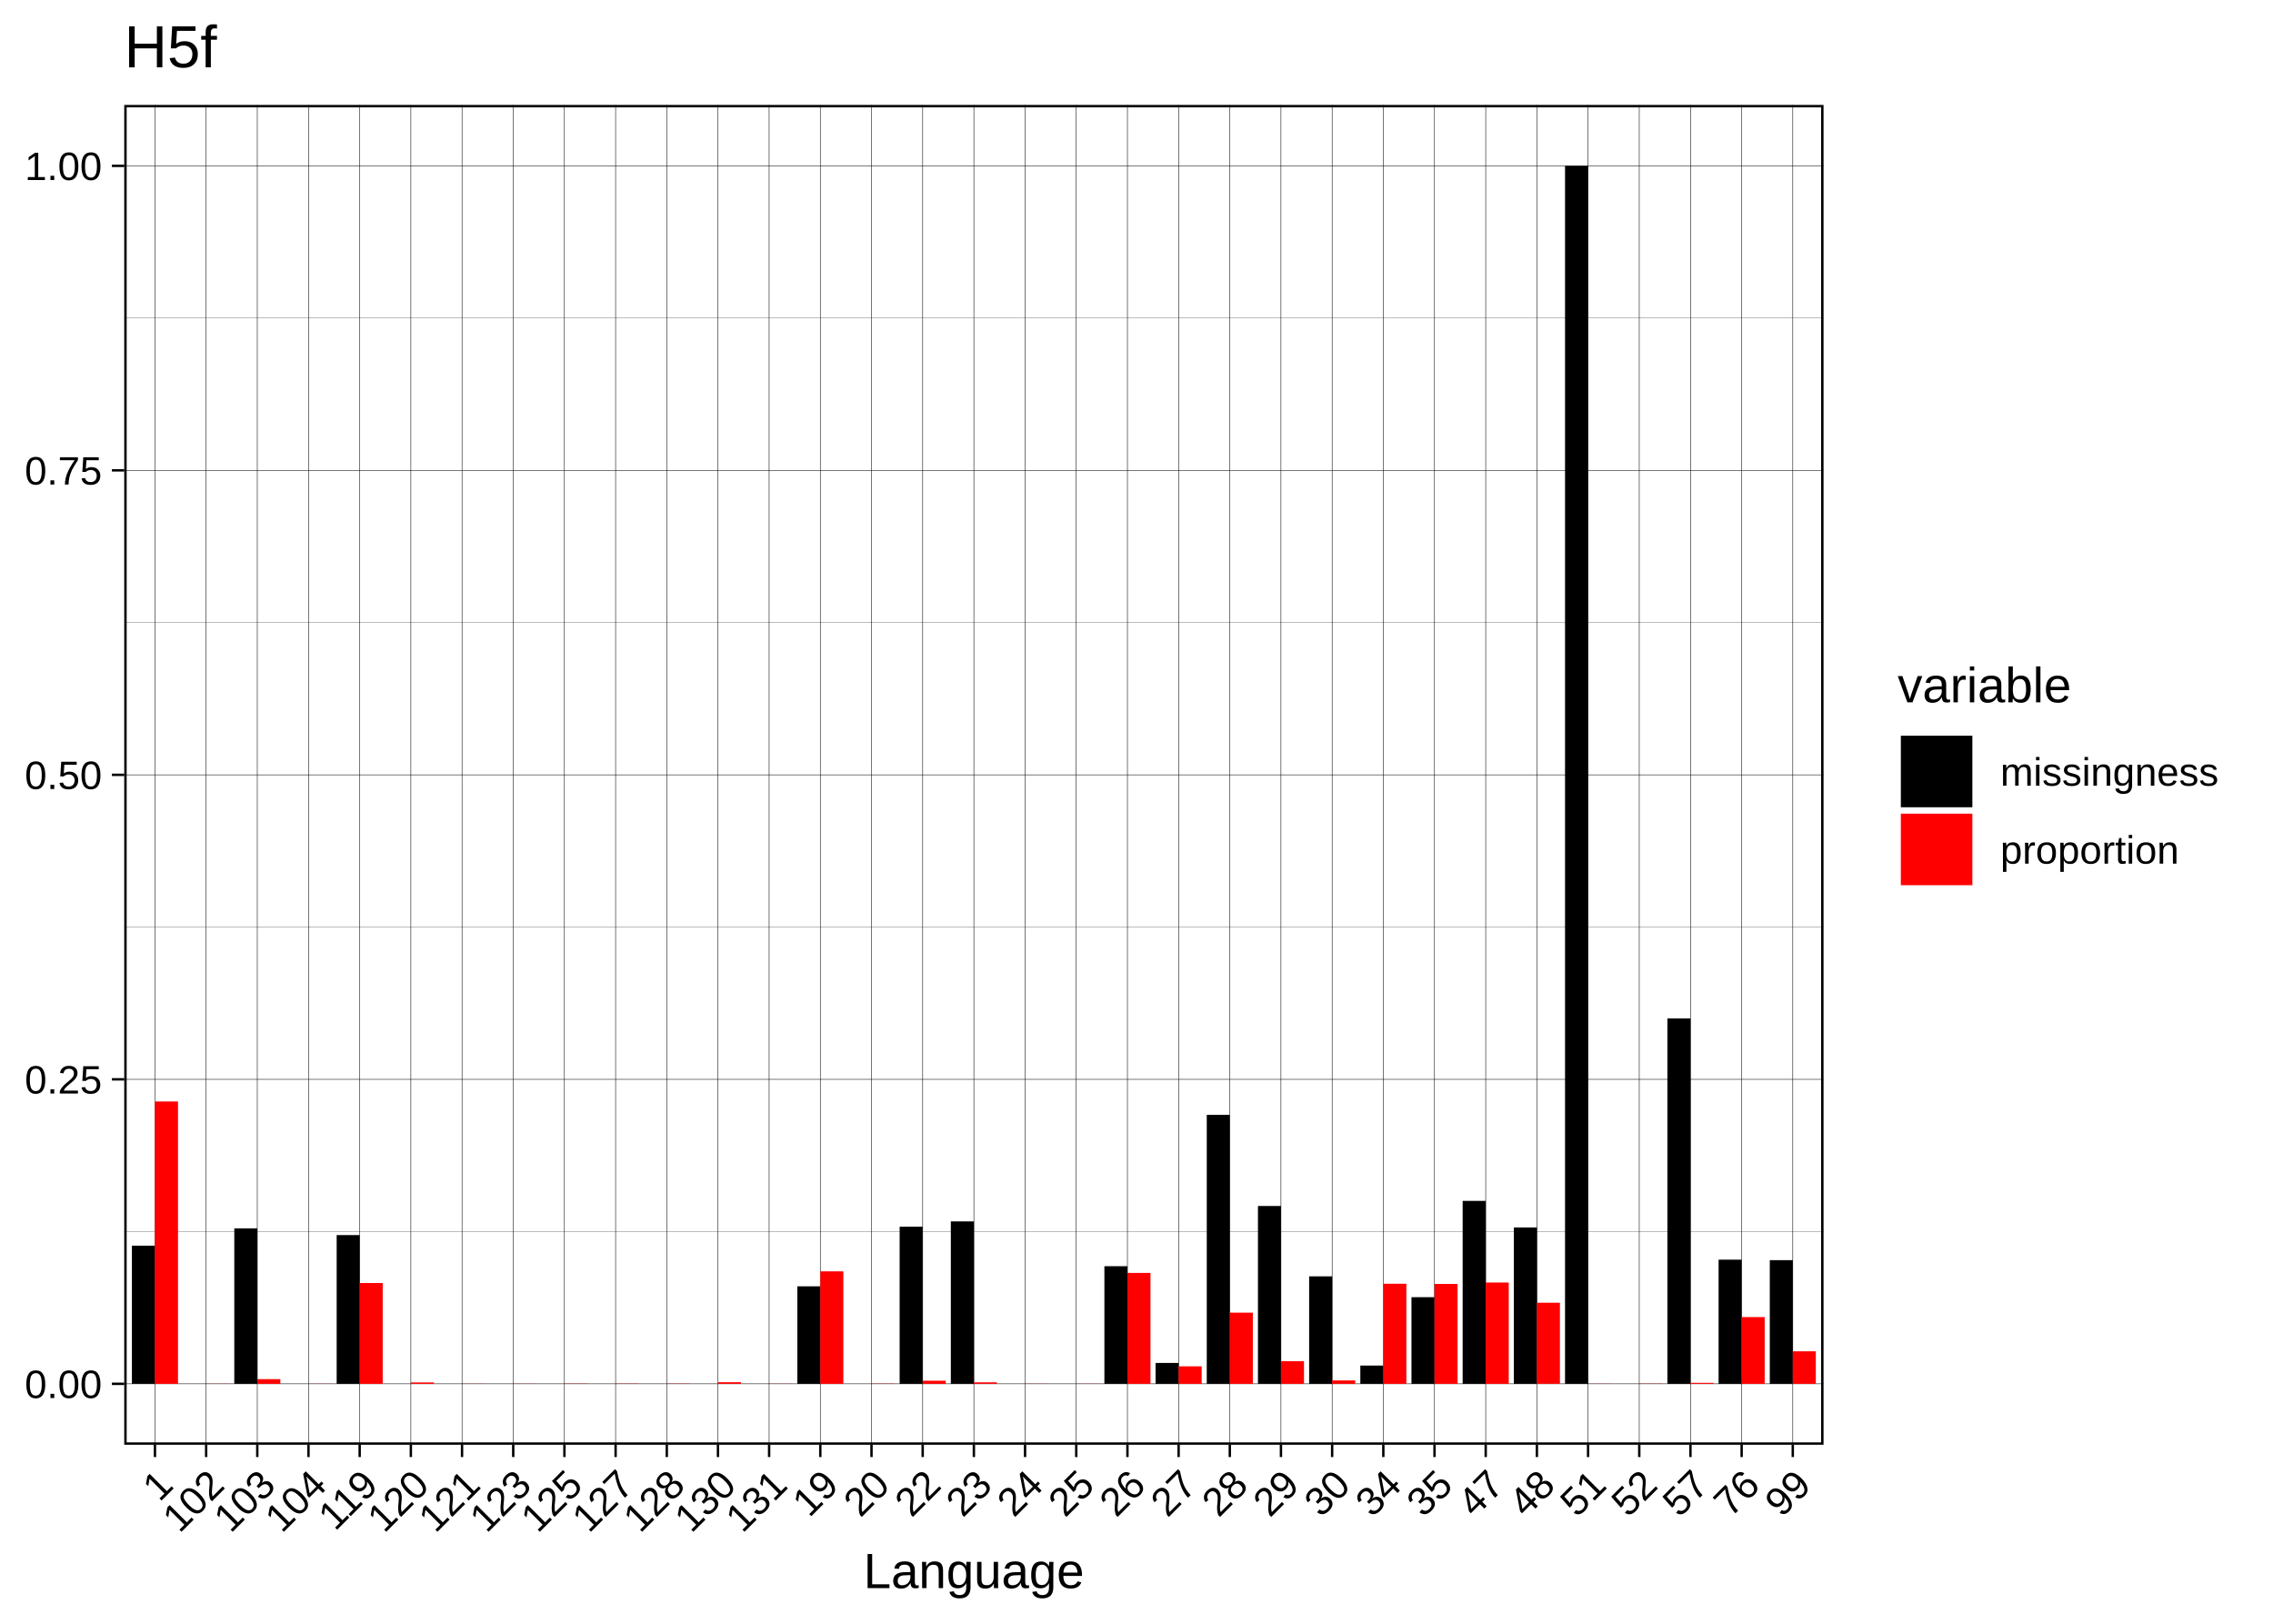
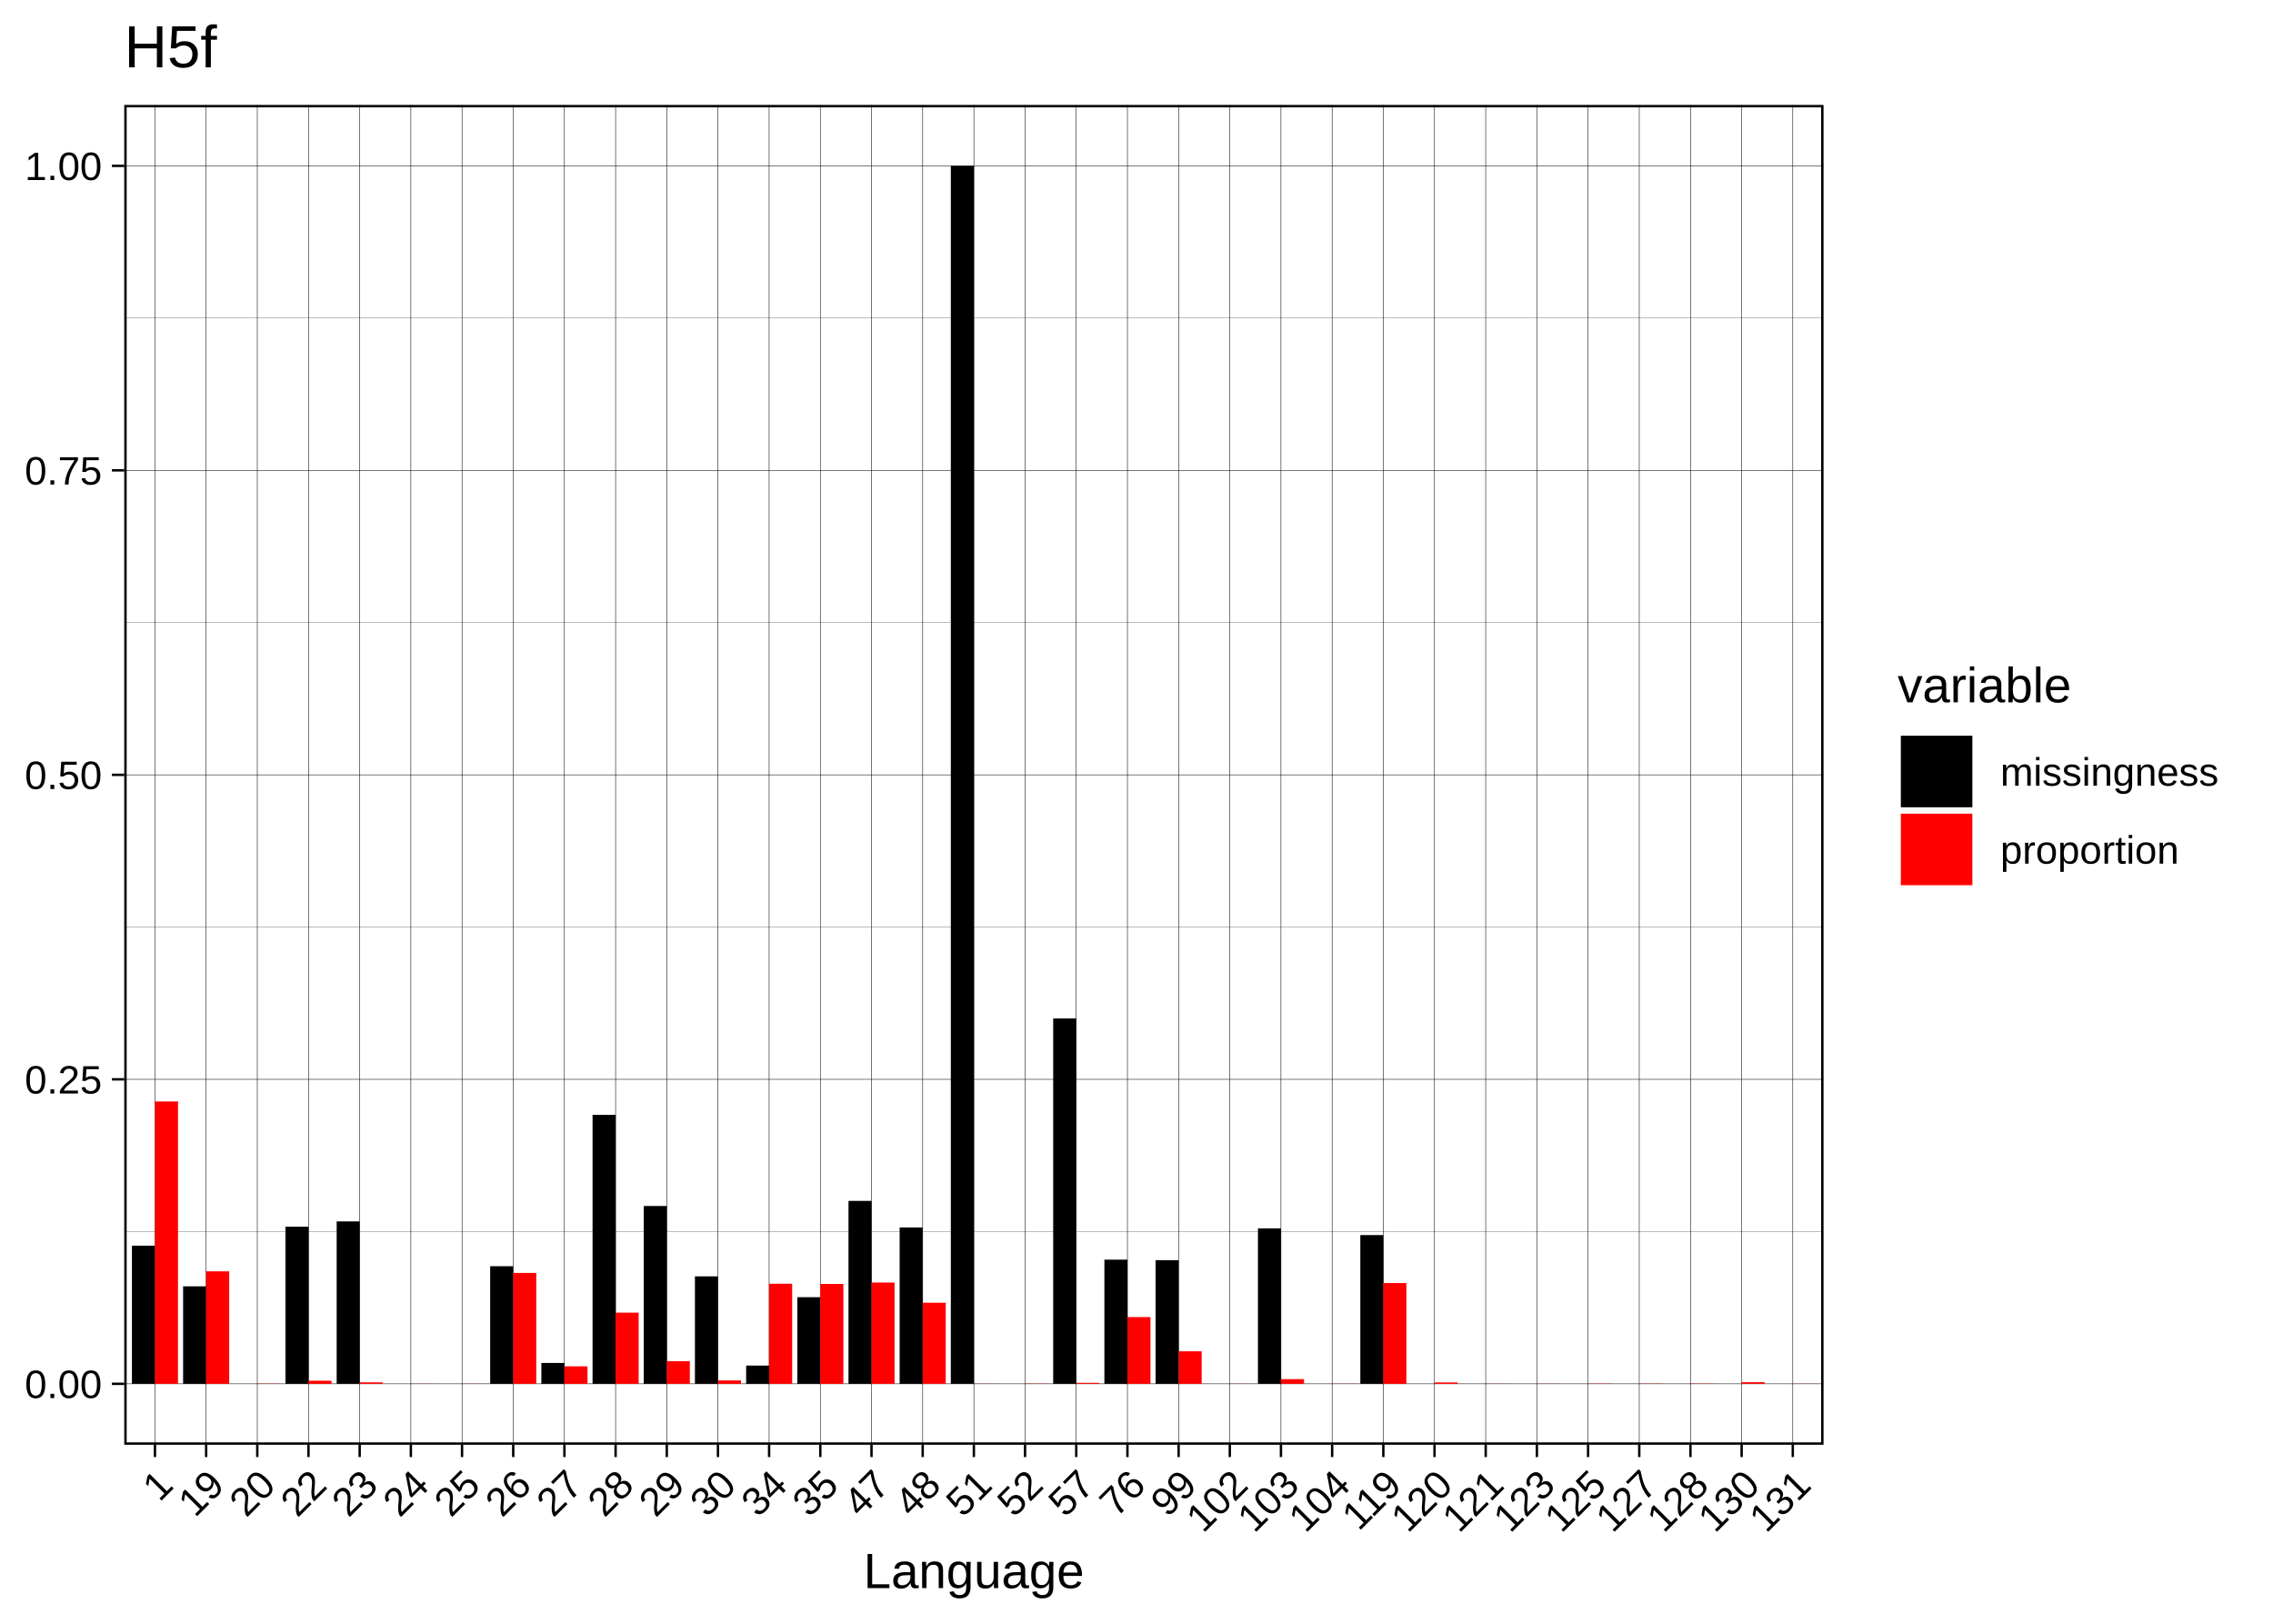
<svg xmlns="http://www.w3.org/2000/svg" class="svglite" width="504.00pt" height="360.00pt" viewBox="0 0 504.00 360.00">
  <defs>
    <style type="text/css">
    .svglite line, .svglite polyline, .svglite polygon, .svglite path, .svglite rect, .svglite circle {
      fill: none;
      stroke: #000000;
      stroke-linecap: round;
      stroke-linejoin: round;
      stroke-miterlimit: 10.00;
    }
    .svglite text {
      white-space: pre;
    }
  </style>
  </defs>
  <rect width="100%" height="100%" style="stroke: none; fill: #FFFFFF;" />
  <defs>
    <clipPath id="cpMC4wMHw1MDQuMDB8MC4wMHwzNjAuMDA=">
      <rect x="0.00" y="0.00" width="504.00" height="360.00" />
    </clipPath>
  </defs>
  <g clip-path="url(#cpMC4wMHw1MDQuMDB8MC4wMHwzNjAuMDA=)">
    <rect x="0" y="0.00" width="504.00" height="360.00" style="stroke-width: 1.07; stroke: #FFFFFF; fill: #FFFFFF;" />
  </g>
  <defs>
    <clipPath id="cpMjcuNTV8NDA0LjMzfDIzLjI3fDMyMC4zMQ==">
      <rect x="27.55" y="23.27" width="376.79" height="297.05" />
    </clipPath>
  </defs>
  <g clip-path="url(#cpMjcuNTV8NDA0LjMzfDIzLjI3fDMyMC4zMQ==)">
    <rect x="27.55" y="23.27" width="376.79" height="297.05" style="stroke-width: 1.07; stroke: none; fill: #FFFFFF;" />
    <polyline points="27.55,273.05 404.33,273.05 " style="stroke-width: 0.053; stroke-linecap: butt;" />
    <polyline points="27.55,205.54 404.33,205.54 " style="stroke-width: 0.053; stroke-linecap: butt;" />
    <polyline points="27.55,138.03 404.33,138.03 " style="stroke-width: 0.053; stroke-linecap: butt;" />
    <polyline points="27.55,70.52 404.33,70.52 " style="stroke-width: 0.053; stroke-linecap: butt;" />
    <polyline points="27.55,306.81 404.33,306.81 " style="stroke-width: 0.11; stroke-linecap: butt;" />
    <polyline points="27.55,239.30 404.33,239.30 " style="stroke-width: 0.11; stroke-linecap: butt;" />
    <polyline points="27.55,171.79 404.33,171.79 " style="stroke-width: 0.11; stroke-linecap: butt;" />
    <polyline points="27.55,104.28 404.33,104.28 " style="stroke-width: 0.11; stroke-linecap: butt;" />
    <polyline points="27.55,36.77 404.33,36.77 " style="stroke-width: 0.11; stroke-linecap: butt;" />
    <polyline points="34.36,320.31 34.36,23.27 " style="stroke-width: 0.11; stroke-linecap: butt;" />
    <polyline points="45.71,320.31 45.71,23.27 " style="stroke-width: 0.11; stroke-linecap: butt;" />
    <polyline points="57.05,320.31 57.05,23.27 " style="stroke-width: 0.11; stroke-linecap: butt;" />
    <polyline points="68.40,320.31 68.40,23.27 " style="stroke-width: 0.11; stroke-linecap: butt;" />
    <polyline points="79.75,320.31 79.75,23.27 " style="stroke-width: 0.11; stroke-linecap: butt;" />
    <polyline points="91.10,320.31 91.10,23.27 " style="stroke-width: 0.11; stroke-linecap: butt;" />
    <polyline points="102.45,320.31 102.45,23.27 " style="stroke-width: 0.11; stroke-linecap: butt;" />
    <polyline points="113.80,320.31 113.80,23.27 " style="stroke-width: 0.11; stroke-linecap: butt;" />
    <polyline points="125.15,320.31 125.15,23.27 " style="stroke-width: 0.11; stroke-linecap: butt;" />
    <polyline points="136.50,320.31 136.50,23.27 " style="stroke-width: 0.11; stroke-linecap: butt;" />
    <polyline points="147.85,320.31 147.85,23.27 " style="stroke-width: 0.11; stroke-linecap: butt;" />
    <polyline points="159.20,320.31 159.20,23.27 " style="stroke-width: 0.11; stroke-linecap: butt;" />
    <polyline points="170.54,320.31 170.54,23.27 " style="stroke-width: 0.11; stroke-linecap: butt;" />
    <polyline points="181.89,320.31 181.89,23.27 " style="stroke-width: 0.11; stroke-linecap: butt;" />
    <polyline points="193.24,320.31 193.24,23.27 " style="stroke-width: 0.11; stroke-linecap: butt;" />
    <polyline points="204.59,320.31 204.59,23.27 " style="stroke-width: 0.11; stroke-linecap: butt;" />
    <polyline points="215.94,320.31 215.94,23.27 " style="stroke-width: 0.11; stroke-linecap: butt;" />
    <polyline points="227.29,320.31 227.29,23.27 " style="stroke-width: 0.11; stroke-linecap: butt;" />
    <polyline points="238.64,320.31 238.64,23.27 " style="stroke-width: 0.11; stroke-linecap: butt;" />
    <polyline points="249.99,320.31 249.99,23.27 " style="stroke-width: 0.11; stroke-linecap: butt;" />
    <polyline points="261.34,320.31 261.34,23.27 " style="stroke-width: 0.11; stroke-linecap: butt;" />
    <polyline points="272.69,320.31 272.69,23.27 " style="stroke-width: 0.11; stroke-linecap: butt;" />
    <polyline points="284.03,320.31 284.03,23.27 " style="stroke-width: 0.11; stroke-linecap: butt;" />
    <polyline points="295.38,320.31 295.38,23.27 " style="stroke-width: 0.11; stroke-linecap: butt;" />
    <polyline points="306.73,320.31 306.73,23.27 " style="stroke-width: 0.11; stroke-linecap: butt;" />
    <polyline points="318.08,320.31 318.08,23.27 " style="stroke-width: 0.11; stroke-linecap: butt;" />
    <polyline points="329.43,320.31 329.43,23.27 " style="stroke-width: 0.11; stroke-linecap: butt;" />
    <polyline points="340.78,320.31 340.78,23.27 " style="stroke-width: 0.11; stroke-linecap: butt;" />
    <polyline points="352.13,320.31 352.13,23.27 " style="stroke-width: 0.11; stroke-linecap: butt;" />
    <polyline points="363.48,320.31 363.48,23.27 " style="stroke-width: 0.11; stroke-linecap: butt;" />
    <polyline points="374.83,320.31 374.83,23.27 " style="stroke-width: 0.11; stroke-linecap: butt;" />
    <polyline points="386.18,320.31 386.18,23.27 " style="stroke-width: 0.11; stroke-linecap: butt;" />
    <polyline points="397.52,320.31 397.52,23.27 " style="stroke-width: 0.11; stroke-linecap: butt;" />
-     <rect x="381.07" y="279.28" width="5.11" height="27.53" style="stroke-width: 1.07; stroke: none; stroke-linecap: butt; stroke-linejoin: miter; fill: #000000;" />
-     <rect x="392.42" y="279.39" width="5.11" height="27.42" style="stroke-width: 1.07; stroke: none; stroke-linecap: butt; stroke-linejoin: miter; fill: #000000;" />
-     <rect x="51.95" y="272.34" width="5.11" height="34.47" style="stroke-width: 1.07; stroke: none; stroke-linecap: butt; stroke-linejoin: miter; fill: #000000;" />
+     <rect x="244.88" y="279.28" width="5.11" height="27.53" style="stroke-width: 1.07; stroke: none; stroke-linecap: butt; stroke-linejoin: miter; fill: #000000;" />
+     <rect x="256.23" y="279.39" width="5.11" height="27.42" style="stroke-width: 1.07; stroke: none; stroke-linecap: butt; stroke-linejoin: miter; fill: #000000;" />
+     <rect x="278.93" y="272.34" width="5.11" height="34.47" style="stroke-width: 1.07; stroke: none; stroke-linecap: butt; stroke-linejoin: miter; fill: #000000;" />
    <rect x="29.25" y="276.18" width="5.11" height="30.63" style="stroke-width: 1.07; stroke: none; stroke-linecap: butt; stroke-linejoin: miter; fill: #000000;" />
-     <rect x="176.79" y="285.19" width="5.11" height="21.62" style="stroke-width: 1.07; stroke: none; stroke-linecap: butt; stroke-linejoin: miter; fill: #000000;" />
+     <rect x="40.60" y="285.19" width="5.11" height="21.62" style="stroke-width: 1.07; stroke: none; stroke-linecap: butt; stroke-linejoin: miter; fill: #000000;" />
+     <rect x="324.32" y="306.81" width="5.11" height="0.00" style="stroke-width: 1.07; stroke: none; stroke-linecap: butt; stroke-linejoin: miter; fill: #000000;" />
+     <rect x="347.02" y="306.81" width="5.11" height="0.00" style="stroke-width: 1.07; stroke: none; stroke-linecap: butt; stroke-linejoin: miter; fill: #000000;" />
+     <rect x="74.65" y="270.80" width="5.11" height="36.01" style="stroke-width: 1.07; stroke: none; stroke-linecap: butt; stroke-linejoin: miter; fill: #000000;" />
+     <rect x="358.37" y="306.81" width="5.11" height="0.00" style="stroke-width: 1.07; stroke: none; stroke-linecap: butt; stroke-linejoin: miter; fill: #000000;" />
+     <rect x="335.67" y="306.81" width="5.11" height="0.00" style="stroke-width: 1.07; stroke: none; stroke-linecap: butt; stroke-linejoin: miter; fill: #000000;" />
+     <rect x="108.69" y="280.73" width="5.11" height="26.08" style="stroke-width: 1.07; stroke: none; stroke-linecap: butt; stroke-linejoin: miter; fill: #000000;" />
+     <rect x="222.18" y="306.81" width="5.11" height="0.00" style="stroke-width: 1.07; stroke: none; stroke-linecap: butt; stroke-linejoin: miter; fill: #000000;" />
+     <rect x="210.83" y="36.77" width="5.11" height="270.04" style="stroke-width: 1.07; stroke: none; stroke-linecap: butt; stroke-linejoin: miter; fill: #000000;" />
+     <rect x="369.72" y="306.81" width="5.11" height="0.00" style="stroke-width: 1.07; stroke: none; stroke-linecap: butt; stroke-linejoin: miter; fill: #000000;" />
+     <rect x="233.53" y="225.80" width="5.11" height="81.01" style="stroke-width: 1.07; stroke: none; stroke-linecap: butt; stroke-linejoin: miter; fill: #000000;" />
+     <rect x="290.28" y="306.81" width="5.11" height="0.00" style="stroke-width: 1.07; stroke: none; stroke-linecap: butt; stroke-linejoin: miter; fill: #000000;" />
+     <rect x="63.30" y="271.97" width="5.11" height="34.84" style="stroke-width: 1.07; stroke: none; stroke-linecap: butt; stroke-linejoin: miter; fill: #000000;" />
+     <rect x="381.07" y="306.81" width="5.11" height="0.00" style="stroke-width: 1.07; stroke: none; stroke-linecap: butt; stroke-linejoin: miter; fill: #000000;" />
+     <rect x="392.42" y="306.81" width="5.11" height="0.00" style="stroke-width: 1.07; stroke: none; stroke-linecap: butt; stroke-linejoin: miter; fill: #000000;" />
    <rect x="97.34" y="306.81" width="5.11" height="0.00" style="stroke-width: 1.07; stroke: none; stroke-linecap: butt; stroke-linejoin: miter; fill: #000000;" />
-     <rect x="120.04" y="306.81" width="5.11" height="0.00" style="stroke-width: 1.07; stroke: none; stroke-linecap: butt; stroke-linejoin: miter; fill: #000000;" />
-     <rect x="210.83" y="270.80" width="5.11" height="36.01" style="stroke-width: 1.07; stroke: none; stroke-linecap: butt; stroke-linejoin: miter; fill: #000000;" />
-     <rect x="131.39" y="306.81" width="5.11" height="0.00" style="stroke-width: 1.07; stroke: none; stroke-linecap: butt; stroke-linejoin: miter; fill: #000000;" />
-     <rect x="108.69" y="306.81" width="5.11" height="0.00" style="stroke-width: 1.07; stroke: none; stroke-linecap: butt; stroke-linejoin: miter; fill: #000000;" />
-     <rect x="244.88" y="280.73" width="5.11" height="26.08" style="stroke-width: 1.07; stroke: none; stroke-linecap: butt; stroke-linejoin: miter; fill: #000000;" />
-     <rect x="358.37" y="306.81" width="5.11" height="0.00" style="stroke-width: 1.07; stroke: none; stroke-linecap: butt; stroke-linejoin: miter; fill: #000000;" />
-     <rect x="347.02" y="36.77" width="5.11" height="270.04" style="stroke-width: 1.07; stroke: none; stroke-linecap: butt; stroke-linejoin: miter; fill: #000000;" />
-     <rect x="142.74" y="306.81" width="5.11" height="0.00" style="stroke-width: 1.07; stroke: none; stroke-linecap: butt; stroke-linejoin: miter; fill: #000000;" />
-     <rect x="369.72" y="225.80" width="5.11" height="81.01" style="stroke-width: 1.07; stroke: none; stroke-linecap: butt; stroke-linejoin: miter; fill: #000000;" />
-     <rect x="63.30" y="306.81" width="5.11" height="0.00" style="stroke-width: 1.07; stroke: none; stroke-linecap: butt; stroke-linejoin: miter; fill: #000000;" />
-     <rect x="199.48" y="271.97" width="5.11" height="34.84" style="stroke-width: 1.07; stroke: none; stroke-linecap: butt; stroke-linejoin: miter; fill: #000000;" />
-     <rect x="154.09" y="306.81" width="5.11" height="0.00" style="stroke-width: 1.07; stroke: none; stroke-linecap: butt; stroke-linejoin: miter; fill: #000000;" />
-     <rect x="165.44" y="306.81" width="5.11" height="0.00" style="stroke-width: 1.07; stroke: none; stroke-linecap: butt; stroke-linejoin: miter; fill: #000000;" />
-     <rect x="233.53" y="306.81" width="5.11" height="0.00" style="stroke-width: 1.07; stroke: none; stroke-linecap: butt; stroke-linejoin: miter; fill: #000000;" />
-     <rect x="222.18" y="306.81" width="5.11" height="0.00" style="stroke-width: 1.07; stroke: none; stroke-linecap: butt; stroke-linejoin: miter; fill: #000000;" />
-     <rect x="188.14" y="306.81" width="5.11" height="0.00" style="stroke-width: 1.07; stroke: none; stroke-linecap: butt; stroke-linejoin: miter; fill: #000000;" />
-     <rect x="40.60" y="306.81" width="5.11" height="0.00" style="stroke-width: 1.07; stroke: none; stroke-linecap: butt; stroke-linejoin: miter; fill: #000000;" />
    <rect x="85.99" y="306.81" width="5.11" height="0.00" style="stroke-width: 1.07; stroke: none; stroke-linecap: butt; stroke-linejoin: miter; fill: #000000;" />
-     <rect x="74.65" y="273.83" width="5.11" height="32.98" style="stroke-width: 1.07; stroke: none; stroke-linecap: butt; stroke-linejoin: miter; fill: #000000;" />
-     <rect x="324.32" y="266.25" width="5.11" height="40.56" style="stroke-width: 1.07; stroke: none; stroke-linecap: butt; stroke-linejoin: miter; fill: #000000;" />
-     <rect x="256.23" y="302.18" width="5.11" height="4.63" style="stroke-width: 1.07; stroke: none; stroke-linecap: butt; stroke-linejoin: miter; fill: #000000;" />
-     <rect x="335.67" y="272.14" width="5.11" height="34.67" style="stroke-width: 1.07; stroke: none; stroke-linecap: butt; stroke-linejoin: miter; fill: #000000;" />
-     <rect x="267.58" y="247.18" width="5.11" height="59.63" style="stroke-width: 1.07; stroke: none; stroke-linecap: butt; stroke-linejoin: miter; fill: #000000;" />
-     <rect x="278.93" y="267.38" width="5.11" height="39.43" style="stroke-width: 1.07; stroke: none; stroke-linecap: butt; stroke-linejoin: miter; fill: #000000;" />
-     <rect x="290.28" y="282.98" width="5.11" height="23.83" style="stroke-width: 1.07; stroke: none; stroke-linecap: butt; stroke-linejoin: miter; fill: #000000;" />
-     <rect x="301.63" y="302.76" width="5.11" height="4.05" style="stroke-width: 1.07; stroke: none; stroke-linecap: butt; stroke-linejoin: miter; fill: #000000;" />
-     <rect x="312.97" y="287.60" width="5.11" height="19.21" style="stroke-width: 1.07; stroke: none; stroke-linecap: butt; stroke-linejoin: miter; fill: #000000;" />
-     <rect x="386.18" y="292.01" width="5.11" height="14.80" style="stroke-width: 1.07; stroke: none; stroke-linecap: butt; stroke-linejoin: miter; fill: #FF0000;" />
-     <rect x="397.52" y="299.60" width="5.11" height="7.21" style="stroke-width: 1.07; stroke: none; stroke-linecap: butt; stroke-linejoin: miter; fill: #FF0000;" />
-     <rect x="57.05" y="305.77" width="5.11" height="1.04" style="stroke-width: 1.07; stroke: none; stroke-linecap: butt; stroke-linejoin: miter; fill: #FF0000;" />
+     <rect x="51.95" y="306.81" width="5.11" height="0.00" style="stroke-width: 1.07; stroke: none; stroke-linecap: butt; stroke-linejoin: miter; fill: #000000;" />
+     <rect x="267.58" y="306.81" width="5.11" height="0.00" style="stroke-width: 1.07; stroke: none; stroke-linecap: butt; stroke-linejoin: miter; fill: #000000;" />
+     <rect x="312.97" y="306.81" width="5.11" height="0.00" style="stroke-width: 1.07; stroke: none; stroke-linecap: butt; stroke-linejoin: miter; fill: #000000;" />
+     <rect x="301.63" y="273.83" width="5.11" height="32.98" style="stroke-width: 1.07; stroke: none; stroke-linecap: butt; stroke-linejoin: miter; fill: #000000;" />
+     <rect x="188.14" y="266.25" width="5.11" height="40.56" style="stroke-width: 1.07; stroke: none; stroke-linecap: butt; stroke-linejoin: miter; fill: #000000;" />
+     <rect x="120.04" y="302.18" width="5.11" height="4.63" style="stroke-width: 1.07; stroke: none; stroke-linecap: butt; stroke-linejoin: miter; fill: #000000;" />
+     <rect x="199.48" y="272.14" width="5.11" height="34.67" style="stroke-width: 1.07; stroke: none; stroke-linecap: butt; stroke-linejoin: miter; fill: #000000;" />
+     <rect x="131.39" y="247.18" width="5.11" height="59.63" style="stroke-width: 1.07; stroke: none; stroke-linecap: butt; stroke-linejoin: miter; fill: #000000;" />
+     <rect x="142.74" y="267.38" width="5.11" height="39.43" style="stroke-width: 1.07; stroke: none; stroke-linecap: butt; stroke-linejoin: miter; fill: #000000;" />
+     <rect x="154.09" y="282.98" width="5.11" height="23.83" style="stroke-width: 1.07; stroke: none; stroke-linecap: butt; stroke-linejoin: miter; fill: #000000;" />
+     <rect x="165.44" y="302.76" width="5.11" height="4.05" style="stroke-width: 1.07; stroke: none; stroke-linecap: butt; stroke-linejoin: miter; fill: #000000;" />
+     <rect x="176.79" y="287.60" width="5.11" height="19.21" style="stroke-width: 1.07; stroke: none; stroke-linecap: butt; stroke-linejoin: miter; fill: #000000;" />
+     <rect x="249.99" y="292.01" width="5.11" height="14.80" style="stroke-width: 1.07; stroke: none; stroke-linecap: butt; stroke-linejoin: miter; fill: #FF0000;" />
+     <rect x="261.34" y="299.60" width="5.11" height="7.21" style="stroke-width: 1.07; stroke: none; stroke-linecap: butt; stroke-linejoin: miter; fill: #FF0000;" />
+     <rect x="284.03" y="305.77" width="5.11" height="1.04" style="stroke-width: 1.07; stroke: none; stroke-linecap: butt; stroke-linejoin: miter; fill: #FF0000;" />
    <rect x="34.36" y="244.21" width="5.11" height="62.60" style="stroke-width: 1.07; stroke: none; stroke-linecap: butt; stroke-linejoin: miter; fill: #FF0000;" />
-     <rect x="181.89" y="281.87" width="5.11" height="24.94" style="stroke-width: 1.07; stroke: none; stroke-linecap: butt; stroke-linejoin: miter; fill: #FF0000;" />
+     <rect x="45.71" y="281.87" width="5.11" height="24.94" style="stroke-width: 1.07; stroke: none; stroke-linecap: butt; stroke-linejoin: miter; fill: #FF0000;" />
+     <rect x="329.43" y="306.79" width="5.11" height="0.022" style="stroke-width: 1.07; stroke: none; stroke-linecap: butt; stroke-linejoin: miter; fill: #FF0000;" />
+     <rect x="352.13" y="306.77" width="5.11" height="0.044" style="stroke-width: 1.07; stroke: none; stroke-linecap: butt; stroke-linejoin: miter; fill: #FF0000;" />
+     <rect x="79.75" y="306.48" width="5.11" height="0.33" style="stroke-width: 1.07; stroke: none; stroke-linecap: butt; stroke-linejoin: miter; fill: #FF0000;" />
+     <rect x="363.48" y="306.77" width="5.11" height="0.044" style="stroke-width: 1.07; stroke: none; stroke-linecap: butt; stroke-linejoin: miter; fill: #FF0000;" />
+     <rect x="340.78" y="306.79" width="5.11" height="0.022" style="stroke-width: 1.07; stroke: none; stroke-linecap: butt; stroke-linejoin: miter; fill: #FF0000;" />
+     <rect x="113.80" y="282.22" width="5.11" height="24.59" style="stroke-width: 1.07; stroke: none; stroke-linecap: butt; stroke-linejoin: miter; fill: #FF0000;" />
+     <rect x="227.29" y="306.77" width="5.11" height="0.044" style="stroke-width: 1.07; stroke: none; stroke-linecap: butt; stroke-linejoin: miter; fill: #FF0000;" />
+     <rect x="215.94" y="306.79" width="5.11" height="0.022" style="stroke-width: 1.07; stroke: none; stroke-linecap: butt; stroke-linejoin: miter; fill: #FF0000;" />
+     <rect x="374.83" y="306.77" width="5.11" height="0.044" style="stroke-width: 1.07; stroke: none; stroke-linecap: butt; stroke-linejoin: miter; fill: #FF0000;" />
+     <rect x="238.64" y="306.59" width="5.11" height="0.22" style="stroke-width: 1.07; stroke: none; stroke-linecap: butt; stroke-linejoin: miter; fill: #FF0000;" />
+     <rect x="295.38" y="306.79" width="5.11" height="0.022" style="stroke-width: 1.07; stroke: none; stroke-linecap: butt; stroke-linejoin: miter; fill: #FF0000;" />
+     <rect x="68.40" y="306.12" width="5.11" height="0.69" style="stroke-width: 1.07; stroke: none; stroke-linecap: butt; stroke-linejoin: miter; fill: #FF0000;" />
+     <rect x="386.18" y="306.45" width="5.11" height="0.36" style="stroke-width: 1.07; stroke: none; stroke-linecap: butt; stroke-linejoin: miter; fill: #FF0000;" />
+     <rect x="397.52" y="306.79" width="5.11" height="0.022" style="stroke-width: 1.07; stroke: none; stroke-linecap: butt; stroke-linejoin: miter; fill: #FF0000;" />
    <rect x="102.45" y="306.79" width="5.11" height="0.022" style="stroke-width: 1.07; stroke: none; stroke-linecap: butt; stroke-linejoin: miter; fill: #FF0000;" />
-     <rect x="125.15" y="306.77" width="5.11" height="0.044" style="stroke-width: 1.07; stroke: none; stroke-linecap: butt; stroke-linejoin: miter; fill: #FF0000;" />
-     <rect x="215.94" y="306.48" width="5.11" height="0.33" style="stroke-width: 1.07; stroke: none; stroke-linecap: butt; stroke-linejoin: miter; fill: #FF0000;" />
-     <rect x="136.50" y="306.77" width="5.11" height="0.044" style="stroke-width: 1.07; stroke: none; stroke-linecap: butt; stroke-linejoin: miter; fill: #FF0000;" />
-     <rect x="113.80" y="306.79" width="5.11" height="0.022" style="stroke-width: 1.07; stroke: none; stroke-linecap: butt; stroke-linejoin: miter; fill: #FF0000;" />
-     <rect x="249.99" y="282.22" width="5.11" height="24.59" style="stroke-width: 1.07; stroke: none; stroke-linecap: butt; stroke-linejoin: miter; fill: #FF0000;" />
-     <rect x="363.48" y="306.77" width="5.11" height="0.044" style="stroke-width: 1.07; stroke: none; stroke-linecap: butt; stroke-linejoin: miter; fill: #FF0000;" />
-     <rect x="352.13" y="306.79" width="5.11" height="0.022" style="stroke-width: 1.07; stroke: none; stroke-linecap: butt; stroke-linejoin: miter; fill: #FF0000;" />
-     <rect x="147.85" y="306.77" width="5.11" height="0.044" style="stroke-width: 1.07; stroke: none; stroke-linecap: butt; stroke-linejoin: miter; fill: #FF0000;" />
-     <rect x="374.83" y="306.59" width="5.11" height="0.22" style="stroke-width: 1.07; stroke: none; stroke-linecap: butt; stroke-linejoin: miter; fill: #FF0000;" />
-     <rect x="68.40" y="306.79" width="5.11" height="0.022" style="stroke-width: 1.07; stroke: none; stroke-linecap: butt; stroke-linejoin: miter; fill: #FF0000;" />
-     <rect x="204.59" y="306.12" width="5.11" height="0.69" style="stroke-width: 1.07; stroke: none; stroke-linecap: butt; stroke-linejoin: miter; fill: #FF0000;" />
-     <rect x="159.20" y="306.45" width="5.11" height="0.36" style="stroke-width: 1.07; stroke: none; stroke-linecap: butt; stroke-linejoin: miter; fill: #FF0000;" />
-     <rect x="170.54" y="306.79" width="5.11" height="0.022" style="stroke-width: 1.07; stroke: none; stroke-linecap: butt; stroke-linejoin: miter; fill: #FF0000;" />
-     <rect x="238.64" y="306.79" width="5.11" height="0.022" style="stroke-width: 1.07; stroke: none; stroke-linecap: butt; stroke-linejoin: miter; fill: #FF0000;" />
-     <rect x="227.29" y="306.79" width="5.11" height="0.022" style="stroke-width: 1.07; stroke: none; stroke-linecap: butt; stroke-linejoin: miter; fill: #FF0000;" />
-     <rect x="193.24" y="306.77" width="5.11" height="0.044" style="stroke-width: 1.07; stroke: none; stroke-linecap: butt; stroke-linejoin: miter; fill: #FF0000;" />
-     <rect x="45.71" y="306.79" width="5.11" height="0.022" style="stroke-width: 1.07; stroke: none; stroke-linecap: butt; stroke-linejoin: miter; fill: #FF0000;" />
-     <rect x="91.10" y="306.50" width="5.11" height="0.31" style="stroke-width: 1.07; stroke: none; stroke-linecap: butt; stroke-linejoin: miter; fill: #FF0000;" />
-     <rect x="79.75" y="284.46" width="5.11" height="22.35" style="stroke-width: 1.07; stroke: none; stroke-linecap: butt; stroke-linejoin: miter; fill: #FF0000;" />
-     <rect x="329.43" y="284.35" width="5.11" height="22.46" style="stroke-width: 1.07; stroke: none; stroke-linecap: butt; stroke-linejoin: miter; fill: #FF0000;" />
-     <rect x="261.34" y="302.93" width="5.11" height="3.88" style="stroke-width: 1.07; stroke: none; stroke-linecap: butt; stroke-linejoin: miter; fill: #FF0000;" />
-     <rect x="340.78" y="288.83" width="5.11" height="17.97" style="stroke-width: 1.07; stroke: none; stroke-linecap: butt; stroke-linejoin: miter; fill: #FF0000;" />
-     <rect x="272.69" y="291.03" width="5.11" height="15.78" style="stroke-width: 1.07; stroke: none; stroke-linecap: butt; stroke-linejoin: miter; fill: #FF0000;" />
-     <rect x="284.03" y="301.79" width="5.11" height="5.02" style="stroke-width: 1.07; stroke: none; stroke-linecap: butt; stroke-linejoin: miter; fill: #FF0000;" />
-     <rect x="295.38" y="306.06" width="5.11" height="0.75" style="stroke-width: 1.07; stroke: none; stroke-linecap: butt; stroke-linejoin: miter; fill: #FF0000;" />
-     <rect x="306.73" y="284.62" width="5.11" height="22.19" style="stroke-width: 1.07; stroke: none; stroke-linecap: butt; stroke-linejoin: miter; fill: #FF0000;" />
-     <rect x="318.08" y="284.66" width="5.11" height="22.15" style="stroke-width: 1.07; stroke: none; stroke-linecap: butt; stroke-linejoin: miter; fill: #FF0000;" />
+     <rect x="91.10" y="306.79" width="5.11" height="0.022" style="stroke-width: 1.07; stroke: none; stroke-linecap: butt; stroke-linejoin: miter; fill: #FF0000;" />
+     <rect x="57.05" y="306.77" width="5.11" height="0.044" style="stroke-width: 1.07; stroke: none; stroke-linecap: butt; stroke-linejoin: miter; fill: #FF0000;" />
+     <rect x="272.69" y="306.79" width="5.11" height="0.022" style="stroke-width: 1.07; stroke: none; stroke-linecap: butt; stroke-linejoin: miter; fill: #FF0000;" />
+     <rect x="318.08" y="306.50" width="5.11" height="0.31" style="stroke-width: 1.07; stroke: none; stroke-linecap: butt; stroke-linejoin: miter; fill: #FF0000;" />
+     <rect x="306.73" y="284.46" width="5.11" height="22.35" style="stroke-width: 1.07; stroke: none; stroke-linecap: butt; stroke-linejoin: miter; fill: #FF0000;" />
+     <rect x="193.24" y="284.35" width="5.11" height="22.46" style="stroke-width: 1.07; stroke: none; stroke-linecap: butt; stroke-linejoin: miter; fill: #FF0000;" />
+     <rect x="125.15" y="302.93" width="5.11" height="3.88" style="stroke-width: 1.07; stroke: none; stroke-linecap: butt; stroke-linejoin: miter; fill: #FF0000;" />
+     <rect x="204.59" y="288.83" width="5.11" height="17.97" style="stroke-width: 1.07; stroke: none; stroke-linecap: butt; stroke-linejoin: miter; fill: #FF0000;" />
+     <rect x="136.50" y="291.03" width="5.11" height="15.78" style="stroke-width: 1.07; stroke: none; stroke-linecap: butt; stroke-linejoin: miter; fill: #FF0000;" />
+     <rect x="147.85" y="301.79" width="5.11" height="5.02" style="stroke-width: 1.07; stroke: none; stroke-linecap: butt; stroke-linejoin: miter; fill: #FF0000;" />
+     <rect x="159.20" y="306.06" width="5.11" height="0.75" style="stroke-width: 1.07; stroke: none; stroke-linecap: butt; stroke-linejoin: miter; fill: #FF0000;" />
+     <rect x="170.54" y="284.62" width="5.11" height="22.19" style="stroke-width: 1.07; stroke: none; stroke-linecap: butt; stroke-linejoin: miter; fill: #FF0000;" />
+     <rect x="181.89" y="284.66" width="5.11" height="22.15" style="stroke-width: 1.07; stroke: none; stroke-linecap: butt; stroke-linejoin: miter; fill: #FF0000;" />
    <rect x="27.55" y="23.27" width="376.79" height="297.05" style="stroke-width: 1.07;" />
  </g>
  <g clip-path="url(#cpMC4wMHw1MDQuMDB8MC4wMHwzNjAuMDA=)">
    <text x="22.62" y="309.96" text-anchor="end" style="font-size: 8.80px; font-family: &quot;Arial&quot;;" textLength="17.14px" lengthAdjust="spacingAndGlyphs">0.00</text>
    <text x="22.62" y="242.45" text-anchor="end" style="font-size: 8.80px; font-family: &quot;Arial&quot;;" textLength="17.14px" lengthAdjust="spacingAndGlyphs">0.25</text>
    <text x="22.62" y="174.94" text-anchor="end" style="font-size: 8.80px; font-family: &quot;Arial&quot;;" textLength="17.14px" lengthAdjust="spacingAndGlyphs">0.50</text>
    <text x="22.62" y="107.43" text-anchor="end" style="font-size: 8.80px; font-family: &quot;Arial&quot;;" textLength="17.14px" lengthAdjust="spacingAndGlyphs">0.75</text>
    <text x="22.62" y="39.92" text-anchor="end" style="font-size: 8.80px; font-family: &quot;Arial&quot;;" textLength="17.14px" lengthAdjust="spacingAndGlyphs">1.00</text>
    <polyline points="24.81,306.81 27.55,306.81 " style="stroke-width: 0.53; stroke-linecap: butt;" />
    <polyline points="24.81,239.30 27.55,239.30 " style="stroke-width: 0.53; stroke-linecap: butt;" />
    <polyline points="24.81,171.79 27.55,171.79 " style="stroke-width: 0.53; stroke-linecap: butt;" />
    <polyline points="24.81,104.28 27.55,104.28 " style="stroke-width: 0.53; stroke-linecap: butt;" />
    <polyline points="24.81,36.77 27.55,36.77 " style="stroke-width: 0.53; stroke-linecap: butt;" />
    <polyline points="34.36,323.05 34.36,320.31 " style="stroke-width: 0.53; stroke-linecap: butt;" />
    <polyline points="45.71,323.05 45.71,320.31 " style="stroke-width: 0.53; stroke-linecap: butt;" />
    <polyline points="57.05,323.05 57.05,320.31 " style="stroke-width: 0.53; stroke-linecap: butt;" />
    <polyline points="68.40,323.05 68.40,320.31 " style="stroke-width: 0.53; stroke-linecap: butt;" />
    <polyline points="79.75,323.05 79.75,320.31 " style="stroke-width: 0.53; stroke-linecap: butt;" />
    <polyline points="91.10,323.05 91.10,320.31 " style="stroke-width: 0.53; stroke-linecap: butt;" />
    <polyline points="102.45,323.05 102.45,320.31 " style="stroke-width: 0.53; stroke-linecap: butt;" />
    <polyline points="113.80,323.05 113.80,320.31 " style="stroke-width: 0.53; stroke-linecap: butt;" />
    <polyline points="125.15,323.05 125.15,320.31 " style="stroke-width: 0.53; stroke-linecap: butt;" />
    <polyline points="136.50,323.05 136.50,320.31 " style="stroke-width: 0.53; stroke-linecap: butt;" />
    <polyline points="147.85,323.05 147.85,320.31 " style="stroke-width: 0.53; stroke-linecap: butt;" />
    <polyline points="159.20,323.05 159.20,320.31 " style="stroke-width: 0.53; stroke-linecap: butt;" />
    <polyline points="170.54,323.05 170.54,320.31 " style="stroke-width: 0.53; stroke-linecap: butt;" />
    <polyline points="181.89,323.05 181.89,320.31 " style="stroke-width: 0.53; stroke-linecap: butt;" />
    <polyline points="193.24,323.05 193.24,320.31 " style="stroke-width: 0.53; stroke-linecap: butt;" />
    <polyline points="204.59,323.05 204.59,320.31 " style="stroke-width: 0.53; stroke-linecap: butt;" />
    <polyline points="215.94,323.05 215.94,320.31 " style="stroke-width: 0.53; stroke-linecap: butt;" />
    <polyline points="227.29,323.05 227.29,320.31 " style="stroke-width: 0.53; stroke-linecap: butt;" />
    <polyline points="238.64,323.05 238.64,320.31 " style="stroke-width: 0.53; stroke-linecap: butt;" />
    <polyline points="249.99,323.05 249.99,320.31 " style="stroke-width: 0.53; stroke-linecap: butt;" />
    <polyline points="261.34,323.05 261.34,320.31 " style="stroke-width: 0.53; stroke-linecap: butt;" />
    <polyline points="272.69,323.05 272.69,320.31 " style="stroke-width: 0.53; stroke-linecap: butt;" />
    <polyline points="284.03,323.05 284.03,320.31 " style="stroke-width: 0.53; stroke-linecap: butt;" />
    <polyline points="295.38,323.05 295.38,320.31 " style="stroke-width: 0.53; stroke-linecap: butt;" />
    <polyline points="306.73,323.05 306.73,320.31 " style="stroke-width: 0.53; stroke-linecap: butt;" />
    <polyline points="318.08,323.05 318.08,320.31 " style="stroke-width: 0.53; stroke-linecap: butt;" />
    <polyline points="329.43,323.05 329.43,320.31 " style="stroke-width: 0.53; stroke-linecap: butt;" />
    <polyline points="340.78,323.05 340.78,320.31 " style="stroke-width: 0.53; stroke-linecap: butt;" />
    <polyline points="352.13,323.05 352.13,320.31 " style="stroke-width: 0.53; stroke-linecap: butt;" />
    <polyline points="363.48,323.05 363.48,320.31 " style="stroke-width: 0.53; stroke-linecap: butt;" />
    <polyline points="374.83,323.05 374.83,320.31 " style="stroke-width: 0.53; stroke-linecap: butt;" />
    <polyline points="386.18,323.05 386.18,320.31 " style="stroke-width: 0.53; stroke-linecap: butt;" />
    <polyline points="397.52,323.05 397.52,320.31 " style="stroke-width: 0.53; stroke-linecap: butt;" />
    <text transform="translate(38.81,329.70) rotate(-45)" text-anchor="end" style="font-size: 8.80px; font-family: &quot;Arial&quot;;" textLength="4.90px" lengthAdjust="spacingAndGlyphs">1</text>
-     <text transform="translate(50.16,329.70) rotate(-45)" text-anchor="end" style="font-size: 8.80px; font-family: &quot;Arial&quot;;" textLength="14.69px" lengthAdjust="spacingAndGlyphs">102</text>
-     <text transform="translate(61.51,329.70) rotate(-45)" text-anchor="end" style="font-size: 8.80px; font-family: &quot;Arial&quot;;" textLength="14.69px" lengthAdjust="spacingAndGlyphs">103</text>
-     <text transform="translate(72.86,329.70) rotate(-45)" text-anchor="end" style="font-size: 8.80px; font-family: &quot;Arial&quot;;" textLength="14.69px" lengthAdjust="spacingAndGlyphs">104</text>
-     <text transform="translate(84.21,329.70) rotate(-45)" text-anchor="end" style="font-size: 8.80px; font-family: &quot;Arial&quot;;" textLength="14.03px" lengthAdjust="spacingAndGlyphs">119</text>
-     <text transform="translate(95.56,329.70) rotate(-45)" text-anchor="end" style="font-size: 8.80px; font-family: &quot;Arial&quot;;" textLength="14.69px" lengthAdjust="spacingAndGlyphs">120</text>
-     <text transform="translate(106.91,329.70) rotate(-45)" text-anchor="end" style="font-size: 8.80px; font-family: &quot;Arial&quot;;" textLength="14.69px" lengthAdjust="spacingAndGlyphs">121</text>
-     <text transform="translate(118.25,329.70) rotate(-45)" text-anchor="end" style="font-size: 8.80px; font-family: &quot;Arial&quot;;" textLength="14.69px" lengthAdjust="spacingAndGlyphs">123</text>
-     <text transform="translate(129.60,329.70) rotate(-45)" text-anchor="end" style="font-size: 8.80px; font-family: &quot;Arial&quot;;" textLength="14.69px" lengthAdjust="spacingAndGlyphs">125</text>
-     <text transform="translate(140.95,329.70) rotate(-45)" text-anchor="end" style="font-size: 8.80px; font-family: &quot;Arial&quot;;" textLength="14.69px" lengthAdjust="spacingAndGlyphs">127</text>
-     <text transform="translate(152.30,329.70) rotate(-45)" text-anchor="end" style="font-size: 8.80px; font-family: &quot;Arial&quot;;" textLength="14.69px" lengthAdjust="spacingAndGlyphs">128</text>
-     <text transform="translate(163.65,329.70) rotate(-45)" text-anchor="end" style="font-size: 8.80px; font-family: &quot;Arial&quot;;" textLength="14.69px" lengthAdjust="spacingAndGlyphs">130</text>
-     <text transform="translate(175.00,329.70) rotate(-45)" text-anchor="end" style="font-size: 8.80px; font-family: &quot;Arial&quot;;" textLength="14.69px" lengthAdjust="spacingAndGlyphs">131</text>
-     <text transform="translate(186.35,329.70) rotate(-45)" text-anchor="end" style="font-size: 8.80px; font-family: &quot;Arial&quot;;" textLength="9.79px" lengthAdjust="spacingAndGlyphs">19</text>
-     <text transform="translate(197.70,329.70) rotate(-45)" text-anchor="end" style="font-size: 8.80px; font-family: &quot;Arial&quot;;" textLength="9.79px" lengthAdjust="spacingAndGlyphs">20</text>
-     <text transform="translate(209.05,329.70) rotate(-45)" text-anchor="end" style="font-size: 8.80px; font-family: &quot;Arial&quot;;" textLength="9.79px" lengthAdjust="spacingAndGlyphs">22</text>
-     <text transform="translate(220.40,329.70) rotate(-45)" text-anchor="end" style="font-size: 8.80px; font-family: &quot;Arial&quot;;" textLength="9.79px" lengthAdjust="spacingAndGlyphs">23</text>
-     <text transform="translate(231.74,329.70) rotate(-45)" text-anchor="end" style="font-size: 8.80px; font-family: &quot;Arial&quot;;" textLength="9.79px" lengthAdjust="spacingAndGlyphs">24</text>
-     <text transform="translate(243.09,329.70) rotate(-45)" text-anchor="end" style="font-size: 8.80px; font-family: &quot;Arial&quot;;" textLength="9.79px" lengthAdjust="spacingAndGlyphs">25</text>
-     <text transform="translate(254.44,329.70) rotate(-45)" text-anchor="end" style="font-size: 8.80px; font-family: &quot;Arial&quot;;" textLength="9.79px" lengthAdjust="spacingAndGlyphs">26</text>
-     <text transform="translate(265.79,329.70) rotate(-45)" text-anchor="end" style="font-size: 8.80px; font-family: &quot;Arial&quot;;" textLength="9.79px" lengthAdjust="spacingAndGlyphs">27</text>
-     <text transform="translate(277.14,329.70) rotate(-45)" text-anchor="end" style="font-size: 8.80px; font-family: &quot;Arial&quot;;" textLength="9.79px" lengthAdjust="spacingAndGlyphs">28</text>
-     <text transform="translate(288.49,329.70) rotate(-45)" text-anchor="end" style="font-size: 8.80px; font-family: &quot;Arial&quot;;" textLength="9.79px" lengthAdjust="spacingAndGlyphs">29</text>
-     <text transform="translate(299.84,329.70) rotate(-45)" text-anchor="end" style="font-size: 8.80px; font-family: &quot;Arial&quot;;" textLength="9.79px" lengthAdjust="spacingAndGlyphs">30</text>
-     <text transform="translate(311.19,329.70) rotate(-45)" text-anchor="end" style="font-size: 8.80px; font-family: &quot;Arial&quot;;" textLength="9.79px" lengthAdjust="spacingAndGlyphs">34</text>
-     <text transform="translate(322.54,329.70) rotate(-45)" text-anchor="end" style="font-size: 8.80px; font-family: &quot;Arial&quot;;" textLength="9.79px" lengthAdjust="spacingAndGlyphs">35</text>
-     <text transform="translate(333.89,329.70) rotate(-45)" text-anchor="end" style="font-size: 8.80px; font-family: &quot;Arial&quot;;" textLength="9.79px" lengthAdjust="spacingAndGlyphs">47</text>
-     <text transform="translate(345.23,329.70) rotate(-45)" text-anchor="end" style="font-size: 8.80px; font-family: &quot;Arial&quot;;" textLength="9.79px" lengthAdjust="spacingAndGlyphs">48</text>
-     <text transform="translate(356.58,329.70) rotate(-45)" text-anchor="end" style="font-size: 8.80px; font-family: &quot;Arial&quot;;" textLength="9.79px" lengthAdjust="spacingAndGlyphs">51</text>
-     <text transform="translate(367.93,329.70) rotate(-45)" text-anchor="end" style="font-size: 8.80px; font-family: &quot;Arial&quot;;" textLength="9.79px" lengthAdjust="spacingAndGlyphs">52</text>
-     <text transform="translate(379.28,329.70) rotate(-45)" text-anchor="end" style="font-size: 8.80px; font-family: &quot;Arial&quot;;" textLength="9.79px" lengthAdjust="spacingAndGlyphs">57</text>
-     <text transform="translate(390.63,329.70) rotate(-45)" text-anchor="end" style="font-size: 8.80px; font-family: &quot;Arial&quot;;" textLength="9.79px" lengthAdjust="spacingAndGlyphs">76</text>
-     <text transform="translate(401.98,329.70) rotate(-45)" text-anchor="end" style="font-size: 8.80px; font-family: &quot;Arial&quot;;" textLength="9.79px" lengthAdjust="spacingAndGlyphs">99</text>
+     <text transform="translate(50.16,329.70) rotate(-45)" text-anchor="end" style="font-size: 8.80px; font-family: &quot;Arial&quot;;" textLength="9.79px" lengthAdjust="spacingAndGlyphs">19</text>
+     <text transform="translate(61.51,329.70) rotate(-45)" text-anchor="end" style="font-size: 8.80px; font-family: &quot;Arial&quot;;" textLength="9.79px" lengthAdjust="spacingAndGlyphs">20</text>
+     <text transform="translate(72.86,329.70) rotate(-45)" text-anchor="end" style="font-size: 8.80px; font-family: &quot;Arial&quot;;" textLength="9.79px" lengthAdjust="spacingAndGlyphs">22</text>
+     <text transform="translate(84.21,329.70) rotate(-45)" text-anchor="end" style="font-size: 8.80px; font-family: &quot;Arial&quot;;" textLength="9.79px" lengthAdjust="spacingAndGlyphs">23</text>
+     <text transform="translate(95.56,329.70) rotate(-45)" text-anchor="end" style="font-size: 8.80px; font-family: &quot;Arial&quot;;" textLength="9.79px" lengthAdjust="spacingAndGlyphs">24</text>
+     <text transform="translate(106.91,329.70) rotate(-45)" text-anchor="end" style="font-size: 8.80px; font-family: &quot;Arial&quot;;" textLength="9.79px" lengthAdjust="spacingAndGlyphs">25</text>
+     <text transform="translate(118.25,329.70) rotate(-45)" text-anchor="end" style="font-size: 8.80px; font-family: &quot;Arial&quot;;" textLength="9.79px" lengthAdjust="spacingAndGlyphs">26</text>
+     <text transform="translate(129.60,329.70) rotate(-45)" text-anchor="end" style="font-size: 8.80px; font-family: &quot;Arial&quot;;" textLength="9.79px" lengthAdjust="spacingAndGlyphs">27</text>
+     <text transform="translate(140.95,329.70) rotate(-45)" text-anchor="end" style="font-size: 8.80px; font-family: &quot;Arial&quot;;" textLength="9.79px" lengthAdjust="spacingAndGlyphs">28</text>
+     <text transform="translate(152.30,329.70) rotate(-45)" text-anchor="end" style="font-size: 8.80px; font-family: &quot;Arial&quot;;" textLength="9.79px" lengthAdjust="spacingAndGlyphs">29</text>
+     <text transform="translate(163.65,329.70) rotate(-45)" text-anchor="end" style="font-size: 8.80px; font-family: &quot;Arial&quot;;" textLength="9.79px" lengthAdjust="spacingAndGlyphs">30</text>
+     <text transform="translate(175.00,329.70) rotate(-45)" text-anchor="end" style="font-size: 8.80px; font-family: &quot;Arial&quot;;" textLength="9.79px" lengthAdjust="spacingAndGlyphs">34</text>
+     <text transform="translate(186.35,329.70) rotate(-45)" text-anchor="end" style="font-size: 8.80px; font-family: &quot;Arial&quot;;" textLength="9.79px" lengthAdjust="spacingAndGlyphs">35</text>
+     <text transform="translate(197.70,329.70) rotate(-45)" text-anchor="end" style="font-size: 8.80px; font-family: &quot;Arial&quot;;" textLength="9.79px" lengthAdjust="spacingAndGlyphs">47</text>
+     <text transform="translate(209.05,329.70) rotate(-45)" text-anchor="end" style="font-size: 8.80px; font-family: &quot;Arial&quot;;" textLength="9.79px" lengthAdjust="spacingAndGlyphs">48</text>
+     <text transform="translate(220.40,329.70) rotate(-45)" text-anchor="end" style="font-size: 8.80px; font-family: &quot;Arial&quot;;" textLength="9.79px" lengthAdjust="spacingAndGlyphs">51</text>
+     <text transform="translate(231.74,329.70) rotate(-45)" text-anchor="end" style="font-size: 8.80px; font-family: &quot;Arial&quot;;" textLength="9.79px" lengthAdjust="spacingAndGlyphs">52</text>
+     <text transform="translate(243.09,329.70) rotate(-45)" text-anchor="end" style="font-size: 8.80px; font-family: &quot;Arial&quot;;" textLength="9.79px" lengthAdjust="spacingAndGlyphs">57</text>
+     <text transform="translate(254.44,329.70) rotate(-45)" text-anchor="end" style="font-size: 8.80px; font-family: &quot;Arial&quot;;" textLength="9.79px" lengthAdjust="spacingAndGlyphs">76</text>
+     <text transform="translate(265.79,329.70) rotate(-45)" text-anchor="end" style="font-size: 8.80px; font-family: &quot;Arial&quot;;" textLength="9.79px" lengthAdjust="spacingAndGlyphs">99</text>
+     <text transform="translate(277.14,329.70) rotate(-45)" text-anchor="end" style="font-size: 8.80px; font-family: &quot;Arial&quot;;" textLength="14.69px" lengthAdjust="spacingAndGlyphs">102</text>
+     <text transform="translate(288.49,329.70) rotate(-45)" text-anchor="end" style="font-size: 8.80px; font-family: &quot;Arial&quot;;" textLength="14.69px" lengthAdjust="spacingAndGlyphs">103</text>
+     <text transform="translate(299.84,329.70) rotate(-45)" text-anchor="end" style="font-size: 8.80px; font-family: &quot;Arial&quot;;" textLength="14.69px" lengthAdjust="spacingAndGlyphs">104</text>
+     <text transform="translate(311.19,329.70) rotate(-45)" text-anchor="end" style="font-size: 8.80px; font-family: &quot;Arial&quot;;" textLength="14.03px" lengthAdjust="spacingAndGlyphs">119</text>
+     <text transform="translate(322.54,329.70) rotate(-45)" text-anchor="end" style="font-size: 8.80px; font-family: &quot;Arial&quot;;" textLength="14.69px" lengthAdjust="spacingAndGlyphs">120</text>
+     <text transform="translate(333.89,329.70) rotate(-45)" text-anchor="end" style="font-size: 8.80px; font-family: &quot;Arial&quot;;" textLength="14.69px" lengthAdjust="spacingAndGlyphs">121</text>
+     <text transform="translate(345.23,329.70) rotate(-45)" text-anchor="end" style="font-size: 8.80px; font-family: &quot;Arial&quot;;" textLength="14.69px" lengthAdjust="spacingAndGlyphs">123</text>
+     <text transform="translate(356.58,329.70) rotate(-45)" text-anchor="end" style="font-size: 8.80px; font-family: &quot;Arial&quot;;" textLength="14.69px" lengthAdjust="spacingAndGlyphs">125</text>
+     <text transform="translate(367.93,329.70) rotate(-45)" text-anchor="end" style="font-size: 8.80px; font-family: &quot;Arial&quot;;" textLength="14.69px" lengthAdjust="spacingAndGlyphs">127</text>
+     <text transform="translate(379.28,329.70) rotate(-45)" text-anchor="end" style="font-size: 8.80px; font-family: &quot;Arial&quot;;" textLength="14.69px" lengthAdjust="spacingAndGlyphs">128</text>
+     <text transform="translate(390.63,329.70) rotate(-45)" text-anchor="end" style="font-size: 8.80px; font-family: &quot;Arial&quot;;" textLength="14.69px" lengthAdjust="spacingAndGlyphs">130</text>
+     <text transform="translate(401.98,329.70) rotate(-45)" text-anchor="end" style="font-size: 8.80px; font-family: &quot;Arial&quot;;" textLength="14.69px" lengthAdjust="spacingAndGlyphs">131</text>
    <text x="215.94" y="352.10" text-anchor="middle" style="font-size: 11.00px; font-family: &quot;Arial&quot;;" textLength="48.96px" lengthAdjust="spacingAndGlyphs">Language</text>
    <rect x="415.29" y="141.13" width="83.23" height="61.32" style="stroke-width: 1.07; stroke: none; fill: #FFFFFF;" />
    <text x="420.77" y="155.71" style="font-size: 11.00px; font-family: &quot;Arial&quot;;" textLength="38.53px" lengthAdjust="spacingAndGlyphs">variable</text>
    <rect x="420.77" y="162.41" width="17.28" height="17.28" style="stroke-width: 1.07; stroke: none; fill: #FFFFFF;" />
    <rect x="421.48" y="163.12" width="15.86" height="15.86" style="stroke-width: 1.07; stroke: none; stroke-linecap: butt; stroke-linejoin: miter; fill: #000000;" />
    <rect x="420.77" y="179.69" width="17.28" height="17.28" style="stroke-width: 1.07; stroke: none; fill: #FFFFFF;" />
    <rect x="421.48" y="180.40" width="15.86" height="15.86" style="stroke-width: 1.07; stroke: none; stroke-linecap: butt; stroke-linejoin: miter; fill: #FF0000;" />
    <text x="443.53" y="174.20" style="font-size: 8.80px; font-family: &quot;Arial&quot;;" textLength="48.41px" lengthAdjust="spacingAndGlyphs">missingness</text>
    <text x="443.53" y="191.48" style="font-size: 8.80px; font-family: &quot;Arial&quot;;" textLength="39.64px" lengthAdjust="spacingAndGlyphs">proportion</text>
    <text x="27.55" y="14.93" style="font-size: 13.20px; font-family: &quot;Arial&quot;;" textLength="20.53px" lengthAdjust="spacingAndGlyphs">H5f</text>
  </g>
</svg>
